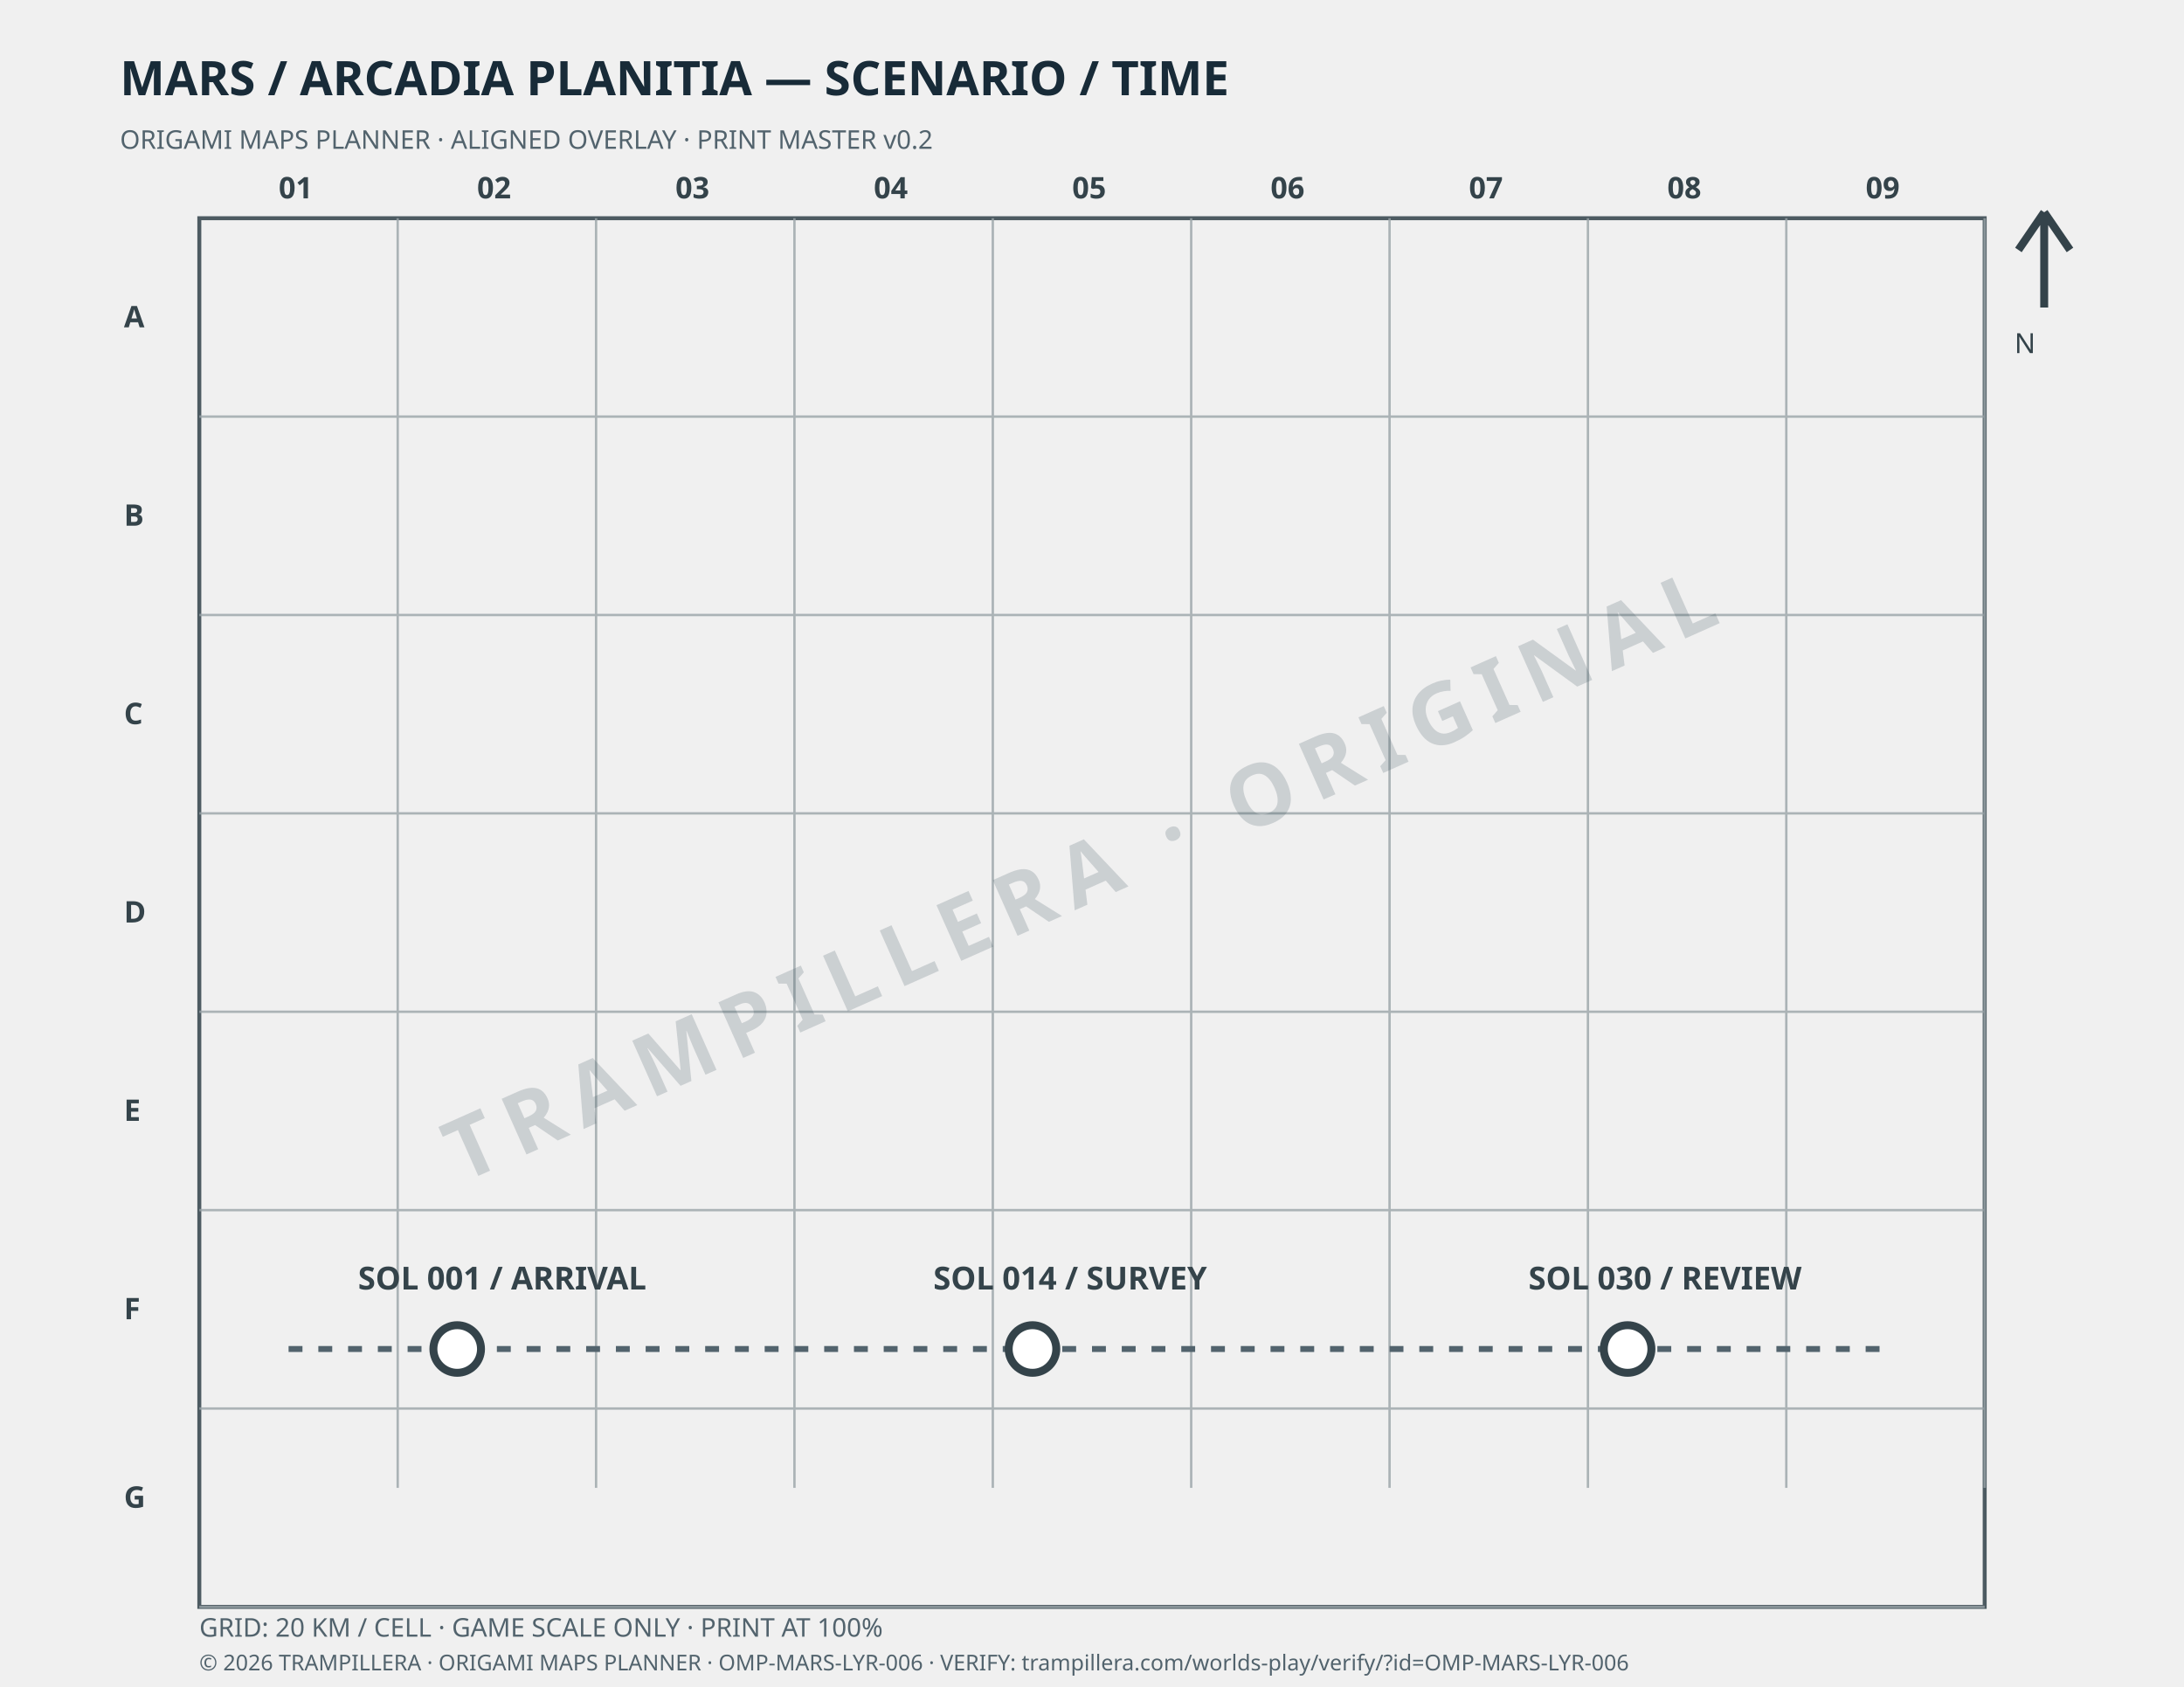
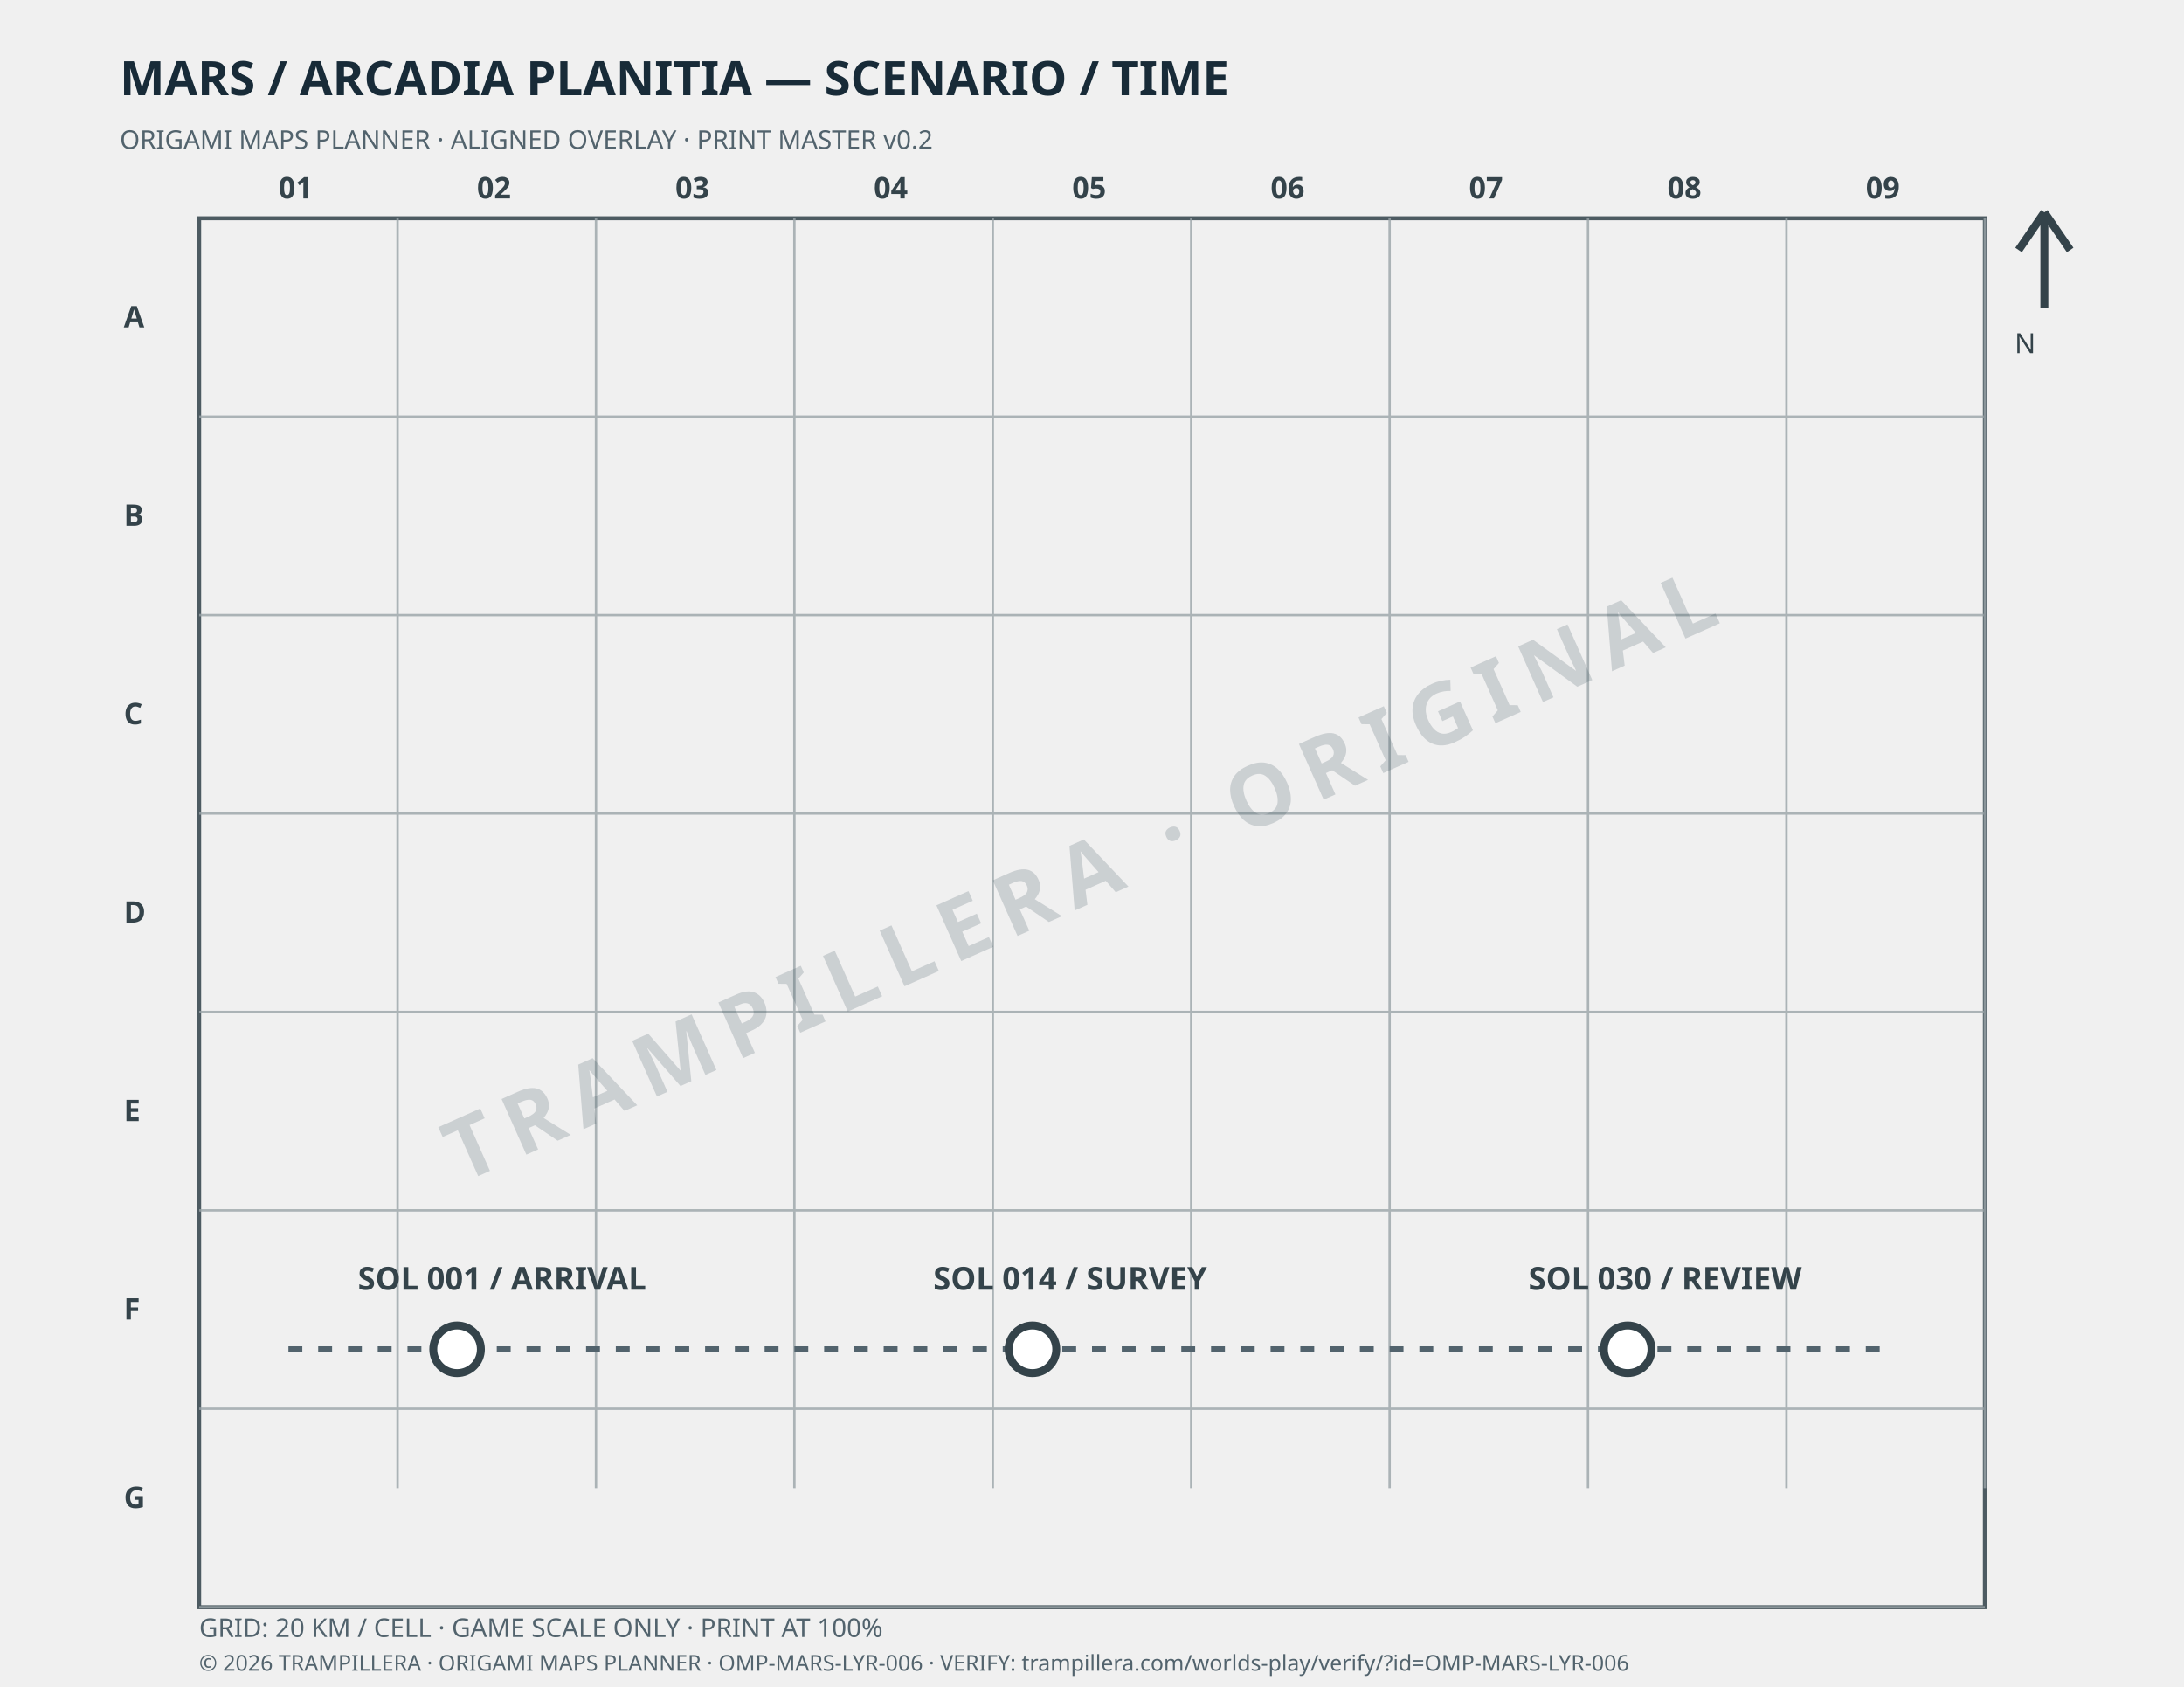
- <svg xmlns="http://www.w3.org/2000/svg" width="272mm" height="210mm" viewBox="0 0 1100 850" role="img" aria-labelledby="t d">
+ <svg xmlns="http://www.w3.org/2000/svg" width="259mm" height="200mm" viewBox="0 0 1100 850" role="img" aria-labelledby="t d">
  <text x="60" y="48" font-family="sans-serif" font-size="24" font-weight="700" fill="#182b38">MARS / ARCADIA PLANITIA — SCENARIO / TIME</text>
  <text x="60" y="75" font-family="sans-serif" font-size="13" fill="#52636d">ORIGAMI MAPS PLANNER · ALIGNED OVERLAY · PRINT MASTER v0.2</text>
  <rect x="100" y="110" width="900" height="700" fill="none" stroke="#4d5b62" stroke-width="2" />
  <g fill="none" stroke="#9aa4a8" stroke-width="1.2" opacity=".8">
    <path d="M200 110V750M300 110V750M400 110V750M500 110V750M600 110V750M700 110V750M800 110V750M900 110V750M1000 110V750M100 210H1000M100 310H1000M100 410H1000M100 510H1000M100 610H1000M100 710H1000M100 810H1000" />
  </g>
  <g font-family="sans-serif" font-size="15" font-weight="700" fill="#34434a">
    <text x="140" y="100">01</text>
    <text x="240" y="100">02</text>
    <text x="340" y="100">03</text>
    <text x="440" y="100">04</text>
    <text x="540" y="100">05</text>
    <text x="640" y="100">06</text>
    <text x="740" y="100">07</text>
    <text x="840" y="100">08</text>
    <text x="940" y="100">09</text>
    <text x="62" y="165">A</text>
    <text x="62" y="265">B</text>
    <text x="62" y="365">C</text>
    <text x="62" y="465">D</text>
    <text x="62" y="565">E</text>
    <text x="62" y="665">F</text>
    <text x="62" y="760">G</text>
  </g>
  <path d="M1030 155v-48m0 0l-13 19m13-19l13 19" stroke="#34434a" stroke-width="4" fill="none" />
  <text x="1015" y="178" font-family="sans-serif" font-size="14" fill="#34434a">N</text>
  <text x="100" y="825" font-family="sans-serif" font-size="13" fill="#52636d">GRID: 20 KM / CELL · GAME SCALE ONLY · PRINT AT 100%</text>
  <path d="M145 680H950" stroke="#52636d" stroke-width="3" stroke-dasharray="7 8" />
  <g fill="#fff" stroke="#34434a" stroke-width="4">
    <circle cx="230" cy="680" r="12" />
    <circle cx="520" cy="680" r="12" />
    <circle cx="820" cy="680" r="12" />
  </g>
  <g font-family="sans-serif" font-size="16" font-weight="700" fill="#34434a">
    <text x="180" y="650">SOL 001 / ARRIVAL</text>
    <text x="470" y="650">SOL 014 / SURVEY</text>
    <text x="770" y="650">SOL 030 / REVIEW</text>
  </g>
  <text x="100" y="842" font-family="sans-serif" font-size="11" fill="#52636d">© 2026 TRAMPILLERA · ORIGAMI MAPS PLANNER · OMP-MARS-LYR-006 · VERIFY: trampillera.com/worlds-play/verify/?id=OMP-MARS-LYR-006</text>
  <g id="trampillera-visible-watermark" pointer-events="none" opacity=".18">
    <text x="550" y="455" text-anchor="middle" transform="rotate(-24 550 455)" font-family="sans-serif" font-size="43" font-weight="700" letter-spacing="7" fill="#243b49">TRAMPILLERA · ORIGINAL</text>
  </g>
</svg>
